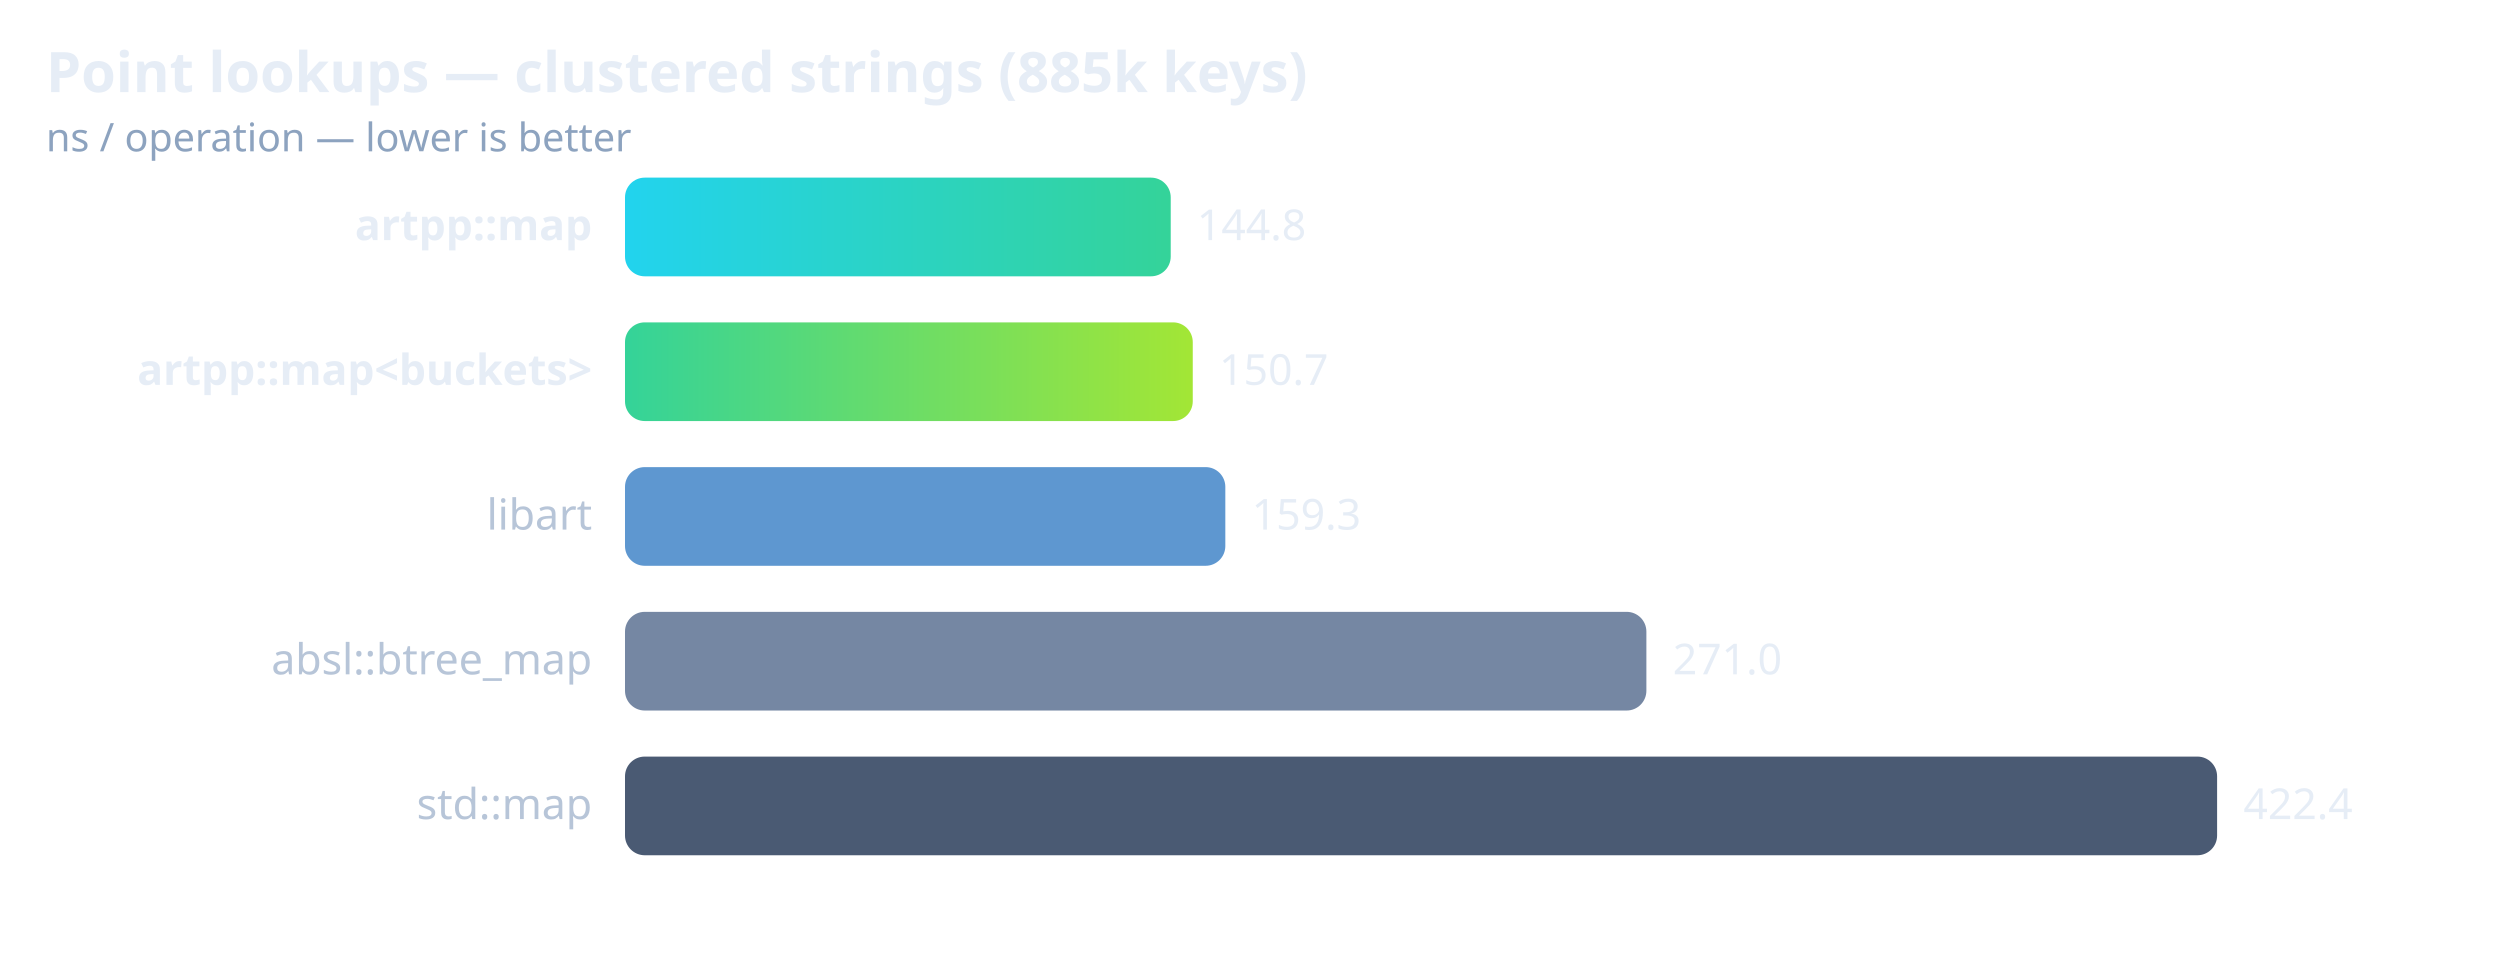
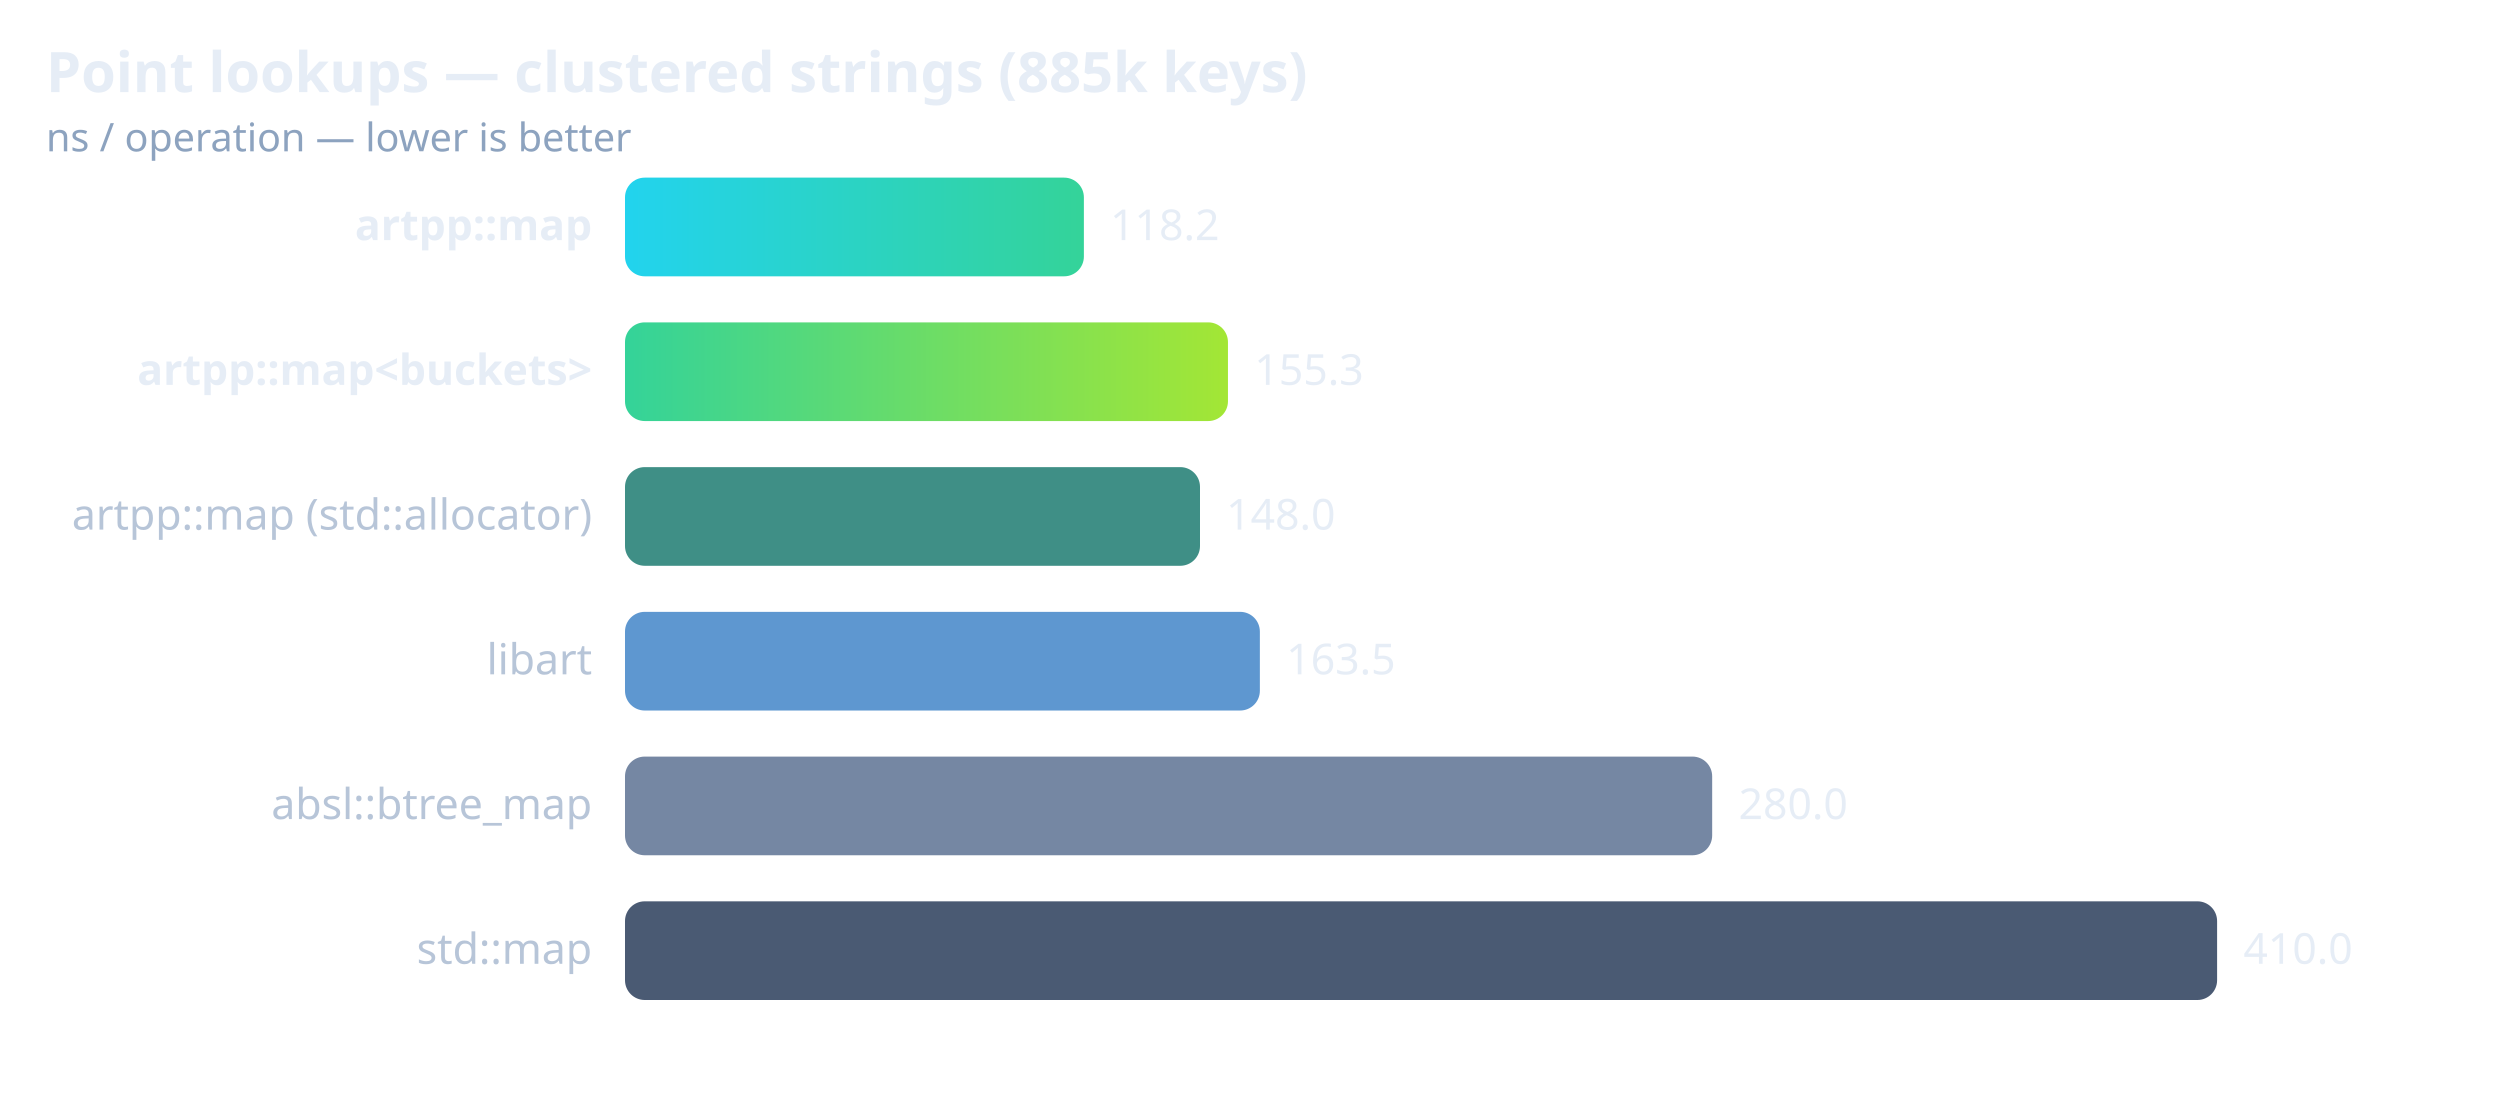
- <svg xmlns="http://www.w3.org/2000/svg" viewBox="0 0 760 290" font-family="ui-sans-serif, system-ui, sans-serif" role="img" aria-label="Point lookups — clustered strings (885k keys)">
+ <svg xmlns="http://www.w3.org/2000/svg" viewBox="0 0 760 334" font-family="ui-sans-serif, system-ui, sans-serif" role="img" aria-label="Point lookups — clustered strings (885k keys)">
  <defs>
    <linearGradient id="hot" x1="0" y1="0" x2="1" y2="0">
      <stop offset="0" stop-color="#22d3ee" />
      <stop offset="1" stop-color="#34d399" />
    </linearGradient>
    <linearGradient id="hot2" x1="0" y1="0" x2="1" y2="0">
      <stop offset="0" stop-color="#34d399" />
      <stop offset="1" stop-color="#a3e635" />
    </linearGradient>
  </defs>
  <text x="14" y="28" font-size="17" font-weight="600" fill="#e6edf6">Point lookups — clustered strings (885k keys)</text>
  <text x="14" y="46" font-size="12" fill="#8da3bf">ns / operation — lower is better</text>
  <text x="180" y="73.0" font-size="13" font-weight="600" fill="#e6edf6" text-anchor="end">artpp::map</text>
-   <rect x="190" y="54" width="165.9" height="30" rx="6" fill="url(#hot)" />
-   <text x="363.859" y="73.0" font-size="13" fill="#e6edf6">144.8</text>
+   <rect x="190" y="54" width="139.5" height="30" rx="6" fill="url(#hot)" />
+   <text x="337.488" y="73.0" font-size="13" fill="#e6edf6">118.2</text>
  <text x="180" y="117.0" font-size="13" font-weight="600" fill="#e6edf6" text-anchor="end">artpp::map&lt;buckets&gt;</text>
-   <rect x="190" y="98" width="172.6" height="30" rx="6" fill="url(#hot2)" />
-   <text x="370.62" y="117.0" font-size="13" fill="#e6edf6">150.7</text>
-   <text x="180" y="161.0" font-size="13" font-weight="400" fill="#b7c5d8" text-anchor="end">libart</text>
-   <rect x="190" y="142" width="182.5" height="30" rx="6" fill="#5e97d0" />
-   <text x="380.531" y="161.0" font-size="13" fill="#e6edf6">159.3</text>
-   <text x="180" y="205.0" font-size="13" font-weight="400" fill="#b7c5d8" text-anchor="end">absl::btree_map</text>
-   <rect x="190" y="186" width="310.5" height="30" rx="6" fill="#7587a3" />
-   <text x="508.521" y="205.0" font-size="13" fill="#e6edf6">271.0</text>
-   <text x="180" y="249.0" font-size="13" font-weight="400" fill="#b7c5d8" text-anchor="end">std::map</text>
-   <rect x="190" y="230" width="484.0" height="30" rx="6" fill="#4a5a73" />
-   <text x="682.0" y="249.0" font-size="13" fill="#e6edf6">422.4</text>
+   <rect x="190" y="98" width="183.3" height="30" rx="6" fill="url(#hot2)" />
+   <text x="381.336" y="117.0" font-size="13" fill="#e6edf6">155.3</text>
+   <text x="180" y="161.0" font-size="13" font-weight="400" fill="#b7c5d8" text-anchor="end">artpp::map (std::allocator)</text>
+   <rect x="190" y="142" width="174.8" height="30" rx="6" fill="#3f8f86" />
+   <text x="372.753" y="161.0" font-size="13" fill="#e6edf6">148.0</text>
+   <text x="180" y="205.0" font-size="13" font-weight="400" fill="#b7c5d8" text-anchor="end">libart</text>
+   <rect x="190" y="186" width="193.0" height="30" rx="6" fill="#5e97d0" />
+   <text x="391.029" y="205.0" font-size="13" fill="#e6edf6">163.5</text>
+   <text x="180" y="249.0" font-size="13" font-weight="400" fill="#b7c5d8" text-anchor="end">absl::btree_map</text>
+   <rect x="190" y="230" width="330.5" height="30" rx="6" fill="#7587a3" />
+   <text x="528.522" y="249.0" font-size="13" fill="#e6edf6">280.0</text>
+   <text x="180" y="293.0" font-size="13" font-weight="400" fill="#b7c5d8" text-anchor="end">std::map</text>
+   <rect x="190" y="274" width="484.0" height="30" rx="6" fill="#4a5a73" />
+   <text x="682.0" y="293.0" font-size="13" fill="#e6edf6">410.0</text>
</svg>
